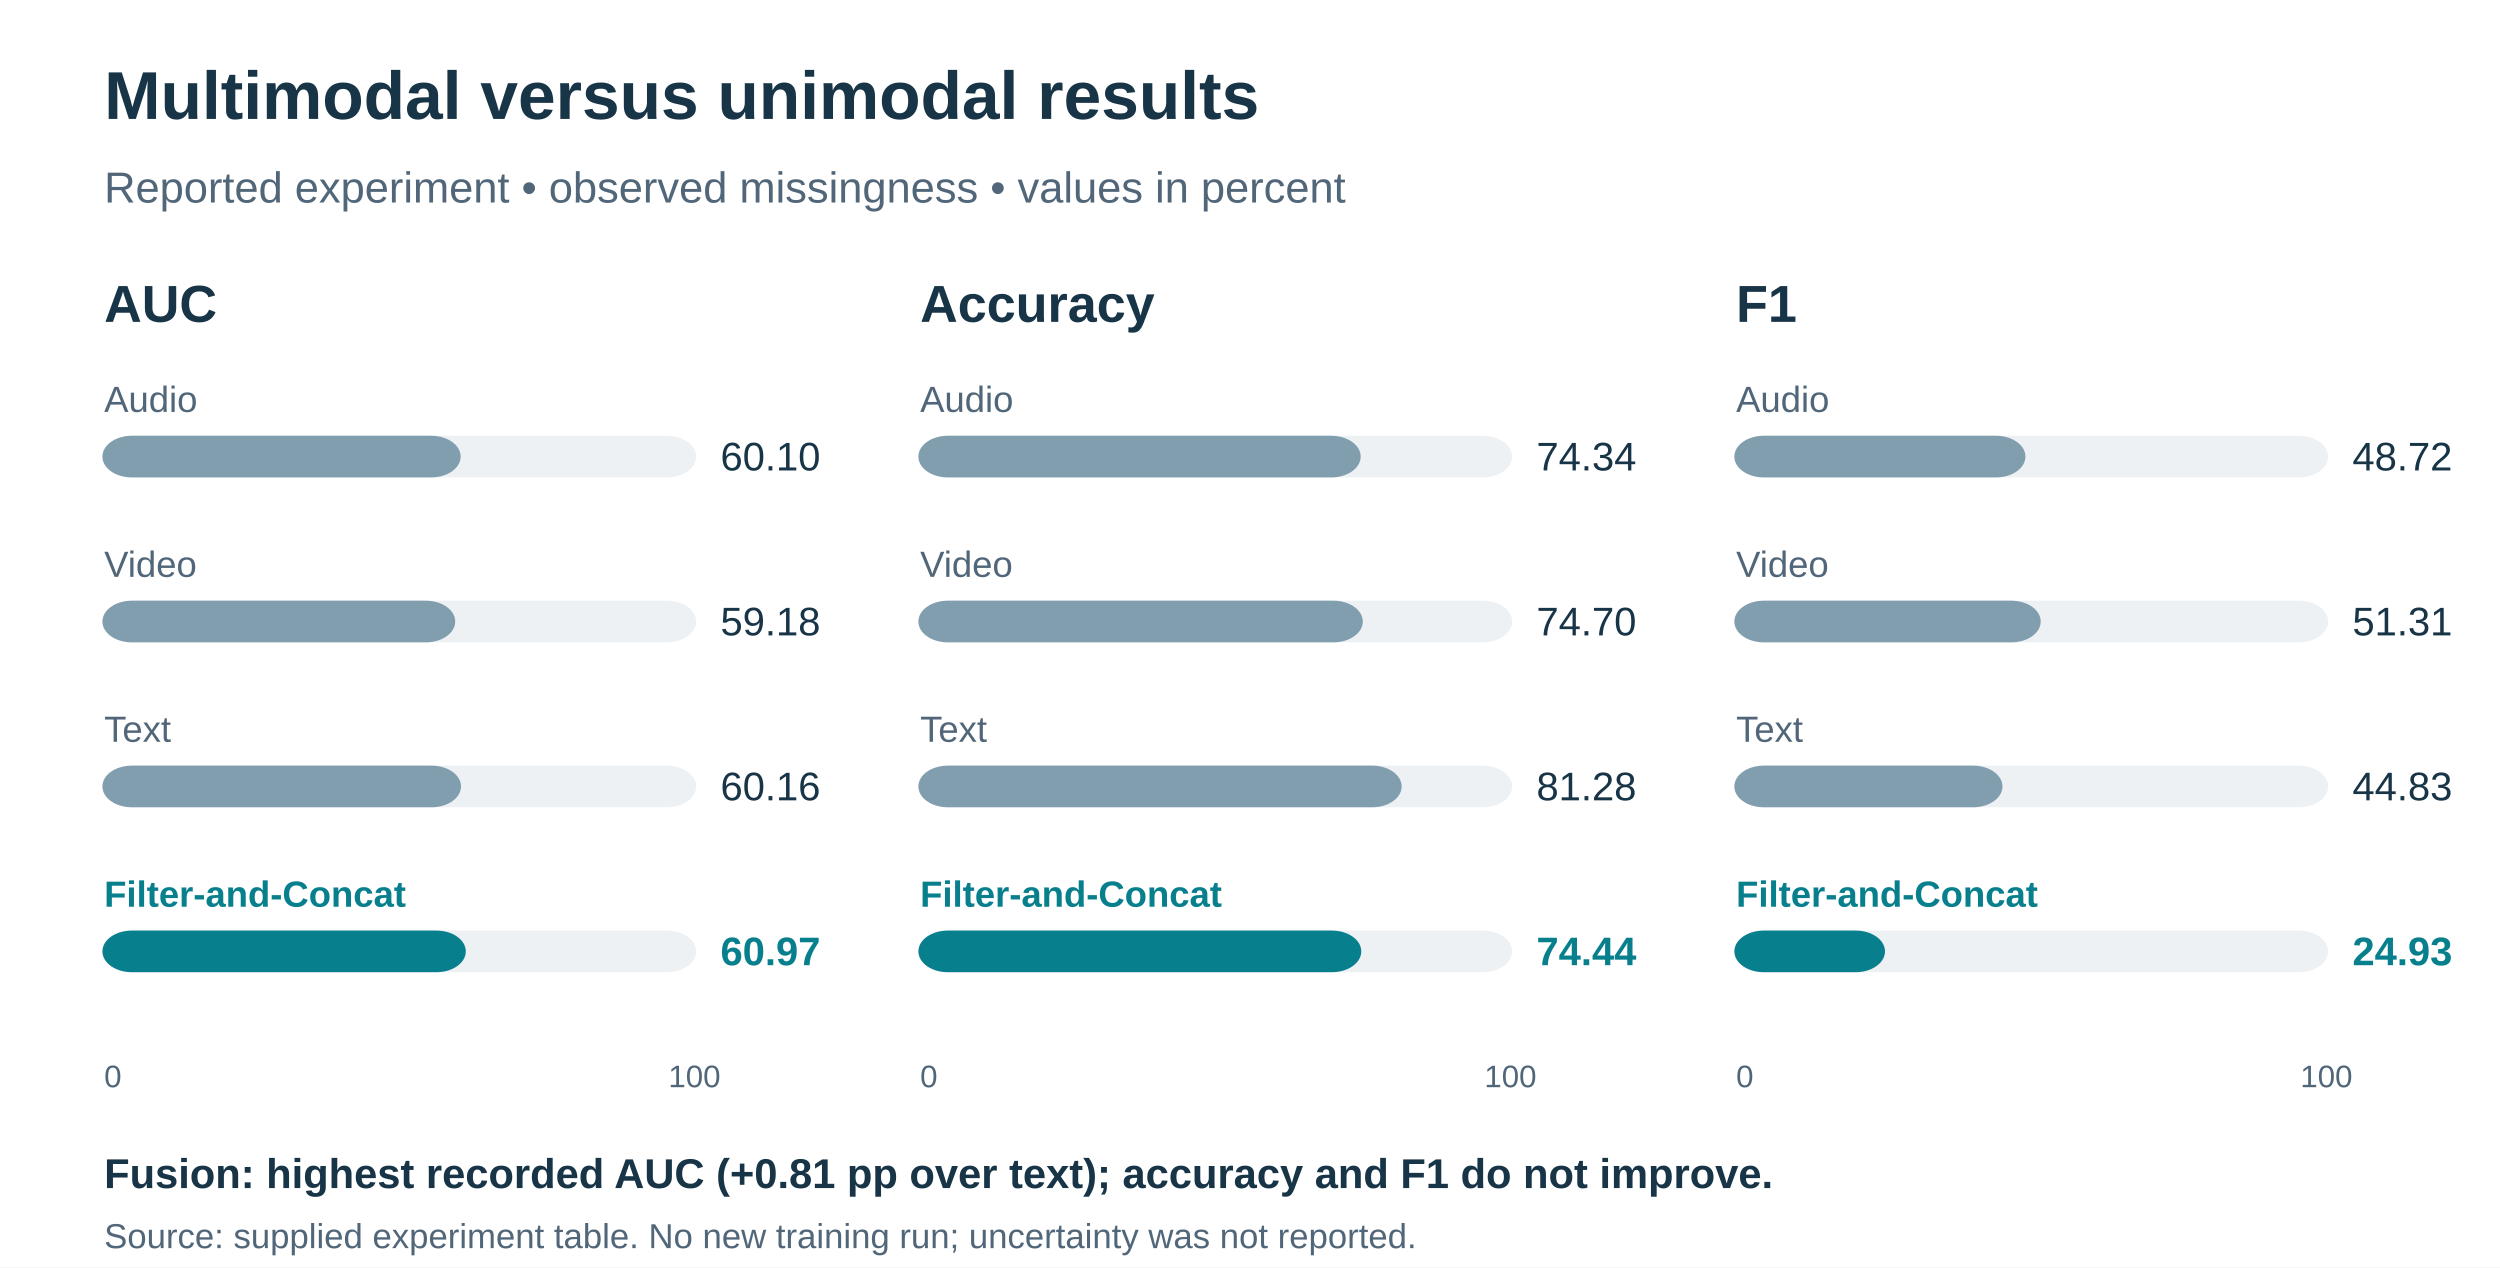
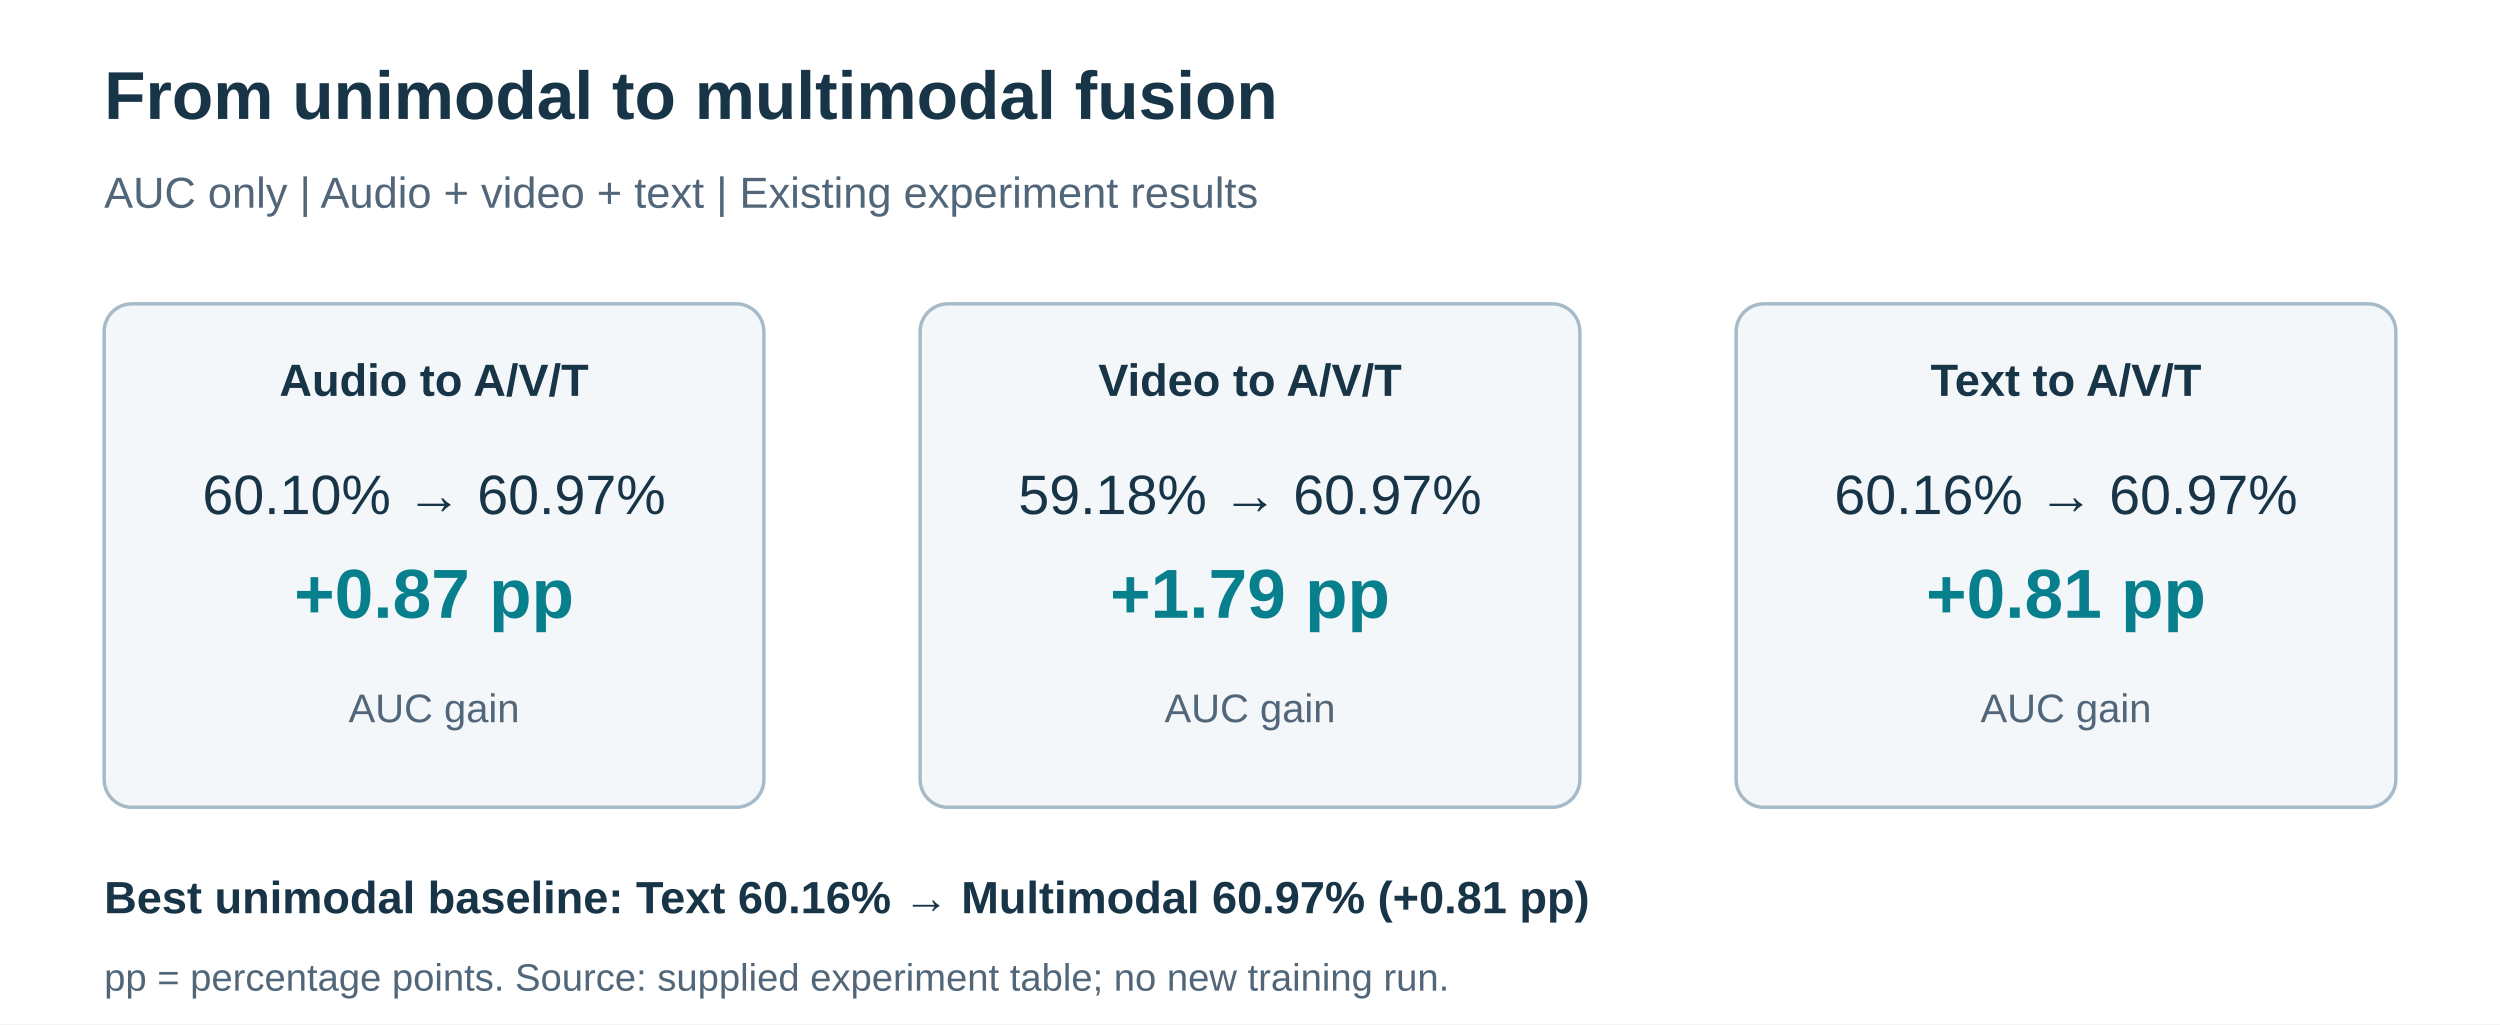
- <svg xmlns="http://www.w3.org/2000/svg" width="1440" height="730" viewBox="0 0 1440 730" role="img">
+ <svg xmlns="http://www.w3.org/2000/svg" width="1440" height="590" viewBox="0 0 1440 590" role="img">
  <rect width="100%" height="100%" fill="white" />
-   <text x="60" y="55" dominant-baseline="central" text-anchor="start" font-family="Arial, sans-serif" font-size="39" font-weight="700" fill="#183447">Multimodal versus unimodal results</text>
-   <text x="60" y="108" dominant-baseline="central" text-anchor="start" font-family="Arial, sans-serif" font-size="25" font-weight="400" fill="#516779">Reported experiment • observed missingness • values in percent</text>
-   <text x="60" y="175" dominant-baseline="central" text-anchor="start" font-family="Arial, sans-serif" font-size="30" font-weight="700" fill="#183447">AUC</text>
-   <text x="60" y="230" dominant-baseline="central" text-anchor="start" font-family="Arial, sans-serif" font-size="21" font-weight="400" fill="#516779">Audio</text>
-   <rect x="60" y="252" width="340" height="22" rx="16" fill="#edf1f4" stroke="#edf1f4" stroke-width="2" />
-   <rect x="60" y="252" width="204.34" height="22" rx="16" fill="#819eaf" stroke="#819eaf" stroke-width="2" />
-   <text x="415" y="263" dominant-baseline="central" text-anchor="start" font-family="Arial, sans-serif" font-size="23" font-weight="400" fill="#183447">60.10</text>
-   <text x="60" y="325" dominant-baseline="central" text-anchor="start" font-family="Arial, sans-serif" font-size="21" font-weight="400" fill="#516779">Video</text>
-   <rect x="60" y="347" width="340" height="22" rx="16" fill="#edf1f4" stroke="#edf1f4" stroke-width="2" />
-   <rect x="60" y="347" width="201.212" height="22" rx="16" fill="#819eaf" stroke="#819eaf" stroke-width="2" />
-   <text x="415" y="358" dominant-baseline="central" text-anchor="start" font-family="Arial, sans-serif" font-size="23" font-weight="400" fill="#183447">59.18</text>
-   <text x="60" y="420" dominant-baseline="central" text-anchor="start" font-family="Arial, sans-serif" font-size="21" font-weight="400" fill="#516779">Text</text>
-   <rect x="60" y="442" width="340" height="22" rx="16" fill="#edf1f4" stroke="#edf1f4" stroke-width="2" />
-   <rect x="60" y="442" width="204.544" height="22" rx="16" fill="#819eaf" stroke="#819eaf" stroke-width="2" />
-   <text x="415" y="453" dominant-baseline="central" text-anchor="start" font-family="Arial, sans-serif" font-size="23" font-weight="400" fill="#183447">60.16</text>
-   <text x="60" y="515" dominant-baseline="central" text-anchor="start" font-family="Arial, sans-serif" font-size="21" font-weight="700" fill="#087f8c">Filter-and-Concat</text>
-   <rect x="60" y="537" width="340" height="22" rx="16" fill="#edf1f4" stroke="#edf1f4" stroke-width="2" />
-   <rect x="60" y="537" width="207.298" height="22" rx="16" fill="#087f8c" stroke="#087f8c" stroke-width="2" />
-   <text x="415" y="548" dominant-baseline="central" text-anchor="start" font-family="Arial, sans-serif" font-size="23" font-weight="700" fill="#087f8c">60.97</text>
-   <text x="60" y="620" dominant-baseline="central" text-anchor="start" font-family="Arial, sans-serif" font-size="18" font-weight="400" fill="#516779">0</text>
-   <text x="400" y="620" dominant-baseline="central" text-anchor="middle" font-family="Arial, sans-serif" font-size="18" font-weight="400" fill="#516779">100</text>
-   <text x="530" y="175" dominant-baseline="central" text-anchor="start" font-family="Arial, sans-serif" font-size="30" font-weight="700" fill="#183447">Accuracy</text>
-   <text x="530" y="230" dominant-baseline="central" text-anchor="start" font-family="Arial, sans-serif" font-size="21" font-weight="400" fill="#516779">Audio</text>
-   <rect x="530" y="252" width="340" height="22" rx="16" fill="#edf1f4" stroke="#edf1f4" stroke-width="2" />
-   <rect x="530" y="252" width="252.756" height="22" rx="16" fill="#819eaf" stroke="#819eaf" stroke-width="2" />
-   <text x="885" y="263" dominant-baseline="central" text-anchor="start" font-family="Arial, sans-serif" font-size="23" font-weight="400" fill="#183447">74.34</text>
-   <text x="530" y="325" dominant-baseline="central" text-anchor="start" font-family="Arial, sans-serif" font-size="21" font-weight="400" fill="#516779">Video</text>
-   <rect x="530" y="347" width="340" height="22" rx="16" fill="#edf1f4" stroke="#edf1f4" stroke-width="2" />
-   <rect x="530" y="347" width="253.98" height="22" rx="16" fill="#819eaf" stroke="#819eaf" stroke-width="2" />
-   <text x="885" y="358" dominant-baseline="central" text-anchor="start" font-family="Arial, sans-serif" font-size="23" font-weight="400" fill="#183447">74.70</text>
-   <text x="530" y="420" dominant-baseline="central" text-anchor="start" font-family="Arial, sans-serif" font-size="21" font-weight="400" fill="#516779">Text</text>
-   <rect x="530" y="442" width="340" height="22" rx="16" fill="#edf1f4" stroke="#edf1f4" stroke-width="2" />
-   <rect x="530" y="442" width="276.352" height="22" rx="16" fill="#819eaf" stroke="#819eaf" stroke-width="2" />
-   <text x="885" y="453" dominant-baseline="central" text-anchor="start" font-family="Arial, sans-serif" font-size="23" font-weight="400" fill="#183447">81.28</text>
-   <text x="530" y="515" dominant-baseline="central" text-anchor="start" font-family="Arial, sans-serif" font-size="21" font-weight="700" fill="#087f8c">Filter-and-Concat</text>
-   <rect x="530" y="537" width="340" height="22" rx="16" fill="#edf1f4" stroke="#edf1f4" stroke-width="2" />
-   <rect x="530" y="537" width="253.096" height="22" rx="16" fill="#087f8c" stroke="#087f8c" stroke-width="2" />
-   <text x="885" y="548" dominant-baseline="central" text-anchor="start" font-family="Arial, sans-serif" font-size="23" font-weight="700" fill="#087f8c">74.44</text>
-   <text x="530" y="620" dominant-baseline="central" text-anchor="start" font-family="Arial, sans-serif" font-size="18" font-weight="400" fill="#516779">0</text>
-   <text x="870" y="620" dominant-baseline="central" text-anchor="middle" font-family="Arial, sans-serif" font-size="18" font-weight="400" fill="#516779">100</text>
-   <text x="1000" y="175" dominant-baseline="central" text-anchor="start" font-family="Arial, sans-serif" font-size="30" font-weight="700" fill="#183447">F1</text>
-   <text x="1000" y="230" dominant-baseline="central" text-anchor="start" font-family="Arial, sans-serif" font-size="21" font-weight="400" fill="#516779">Audio</text>
-   <rect x="1000" y="252" width="340" height="22" rx="16" fill="#edf1f4" stroke="#edf1f4" stroke-width="2" />
-   <rect x="1000" y="252" width="165.648" height="22" rx="16" fill="#819eaf" stroke="#819eaf" stroke-width="2" />
-   <text x="1355" y="263" dominant-baseline="central" text-anchor="start" font-family="Arial, sans-serif" font-size="23" font-weight="400" fill="#183447">48.72</text>
-   <text x="1000" y="325" dominant-baseline="central" text-anchor="start" font-family="Arial, sans-serif" font-size="21" font-weight="400" fill="#516779">Video</text>
-   <rect x="1000" y="347" width="340" height="22" rx="16" fill="#edf1f4" stroke="#edf1f4" stroke-width="2" />
-   <rect x="1000" y="347" width="174.454" height="22" rx="16" fill="#819eaf" stroke="#819eaf" stroke-width="2" />
-   <text x="1355" y="358" dominant-baseline="central" text-anchor="start" font-family="Arial, sans-serif" font-size="23" font-weight="400" fill="#183447">51.31</text>
-   <text x="1000" y="420" dominant-baseline="central" text-anchor="start" font-family="Arial, sans-serif" font-size="21" font-weight="400" fill="#516779">Text</text>
-   <rect x="1000" y="442" width="340" height="22" rx="16" fill="#edf1f4" stroke="#edf1f4" stroke-width="2" />
-   <rect x="1000" y="442" width="152.422" height="22" rx="16" fill="#819eaf" stroke="#819eaf" stroke-width="2" />
-   <text x="1355" y="453" dominant-baseline="central" text-anchor="start" font-family="Arial, sans-serif" font-size="23" font-weight="400" fill="#183447">44.83</text>
-   <text x="1000" y="515" dominant-baseline="central" text-anchor="start" font-family="Arial, sans-serif" font-size="21" font-weight="700" fill="#087f8c">Filter-and-Concat</text>
-   <rect x="1000" y="537" width="340" height="22" rx="16" fill="#edf1f4" stroke="#edf1f4" stroke-width="2" />
-   <rect x="1000" y="537" width="84.762" height="22" rx="16" fill="#087f8c" stroke="#087f8c" stroke-width="2" />
-   <text x="1355" y="548" dominant-baseline="central" text-anchor="start" font-family="Arial, sans-serif" font-size="23" font-weight="700" fill="#087f8c">24.93</text>
-   <text x="1000" y="620" dominant-baseline="central" text-anchor="start" font-family="Arial, sans-serif" font-size="18" font-weight="400" fill="#516779">0</text>
-   <text x="1340" y="620" dominant-baseline="central" text-anchor="middle" font-family="Arial, sans-serif" font-size="18" font-weight="400" fill="#516779">100</text>
-   <text x="60" y="676" dominant-baseline="central" text-anchor="start" font-family="Arial, sans-serif" font-size="24" font-weight="700" fill="#183447">Fusion: highest recorded AUC (+0.81 pp over text); accuracy and F1 do not improve.</text>
-   <text x="60" y="712" dominant-baseline="central" text-anchor="start" font-family="Arial, sans-serif" font-size="20" font-weight="400" fill="#516779">Source: supplied experiment table. No new training run; uncertainty was not reported.</text>
+   <text x="60" y="55" dominant-baseline="central" text-anchor="start" font-family="Arial, sans-serif" font-size="39" font-weight="700" fill="#183447">From unimodal to multimodal fusion</text>
+   <text x="60" y="111" dominant-baseline="central" text-anchor="start" font-family="Arial, sans-serif" font-size="25" font-weight="400" fill="#516779">AUC only | Audio + video + text | Existing experiment results</text>
+   <rect x="60" y="175" width="380" height="290" rx="16" fill="#f4f7fa" stroke="#a6bac8" stroke-width="2" />
+   <text x="250" y="219" dominant-baseline="central" text-anchor="middle" font-family="Arial, sans-serif" font-size="26" font-weight="700" fill="#183447">Audio to A/V/T</text>
+   <text x="250" y="285" dominant-baseline="central" text-anchor="middle" font-family="Arial, sans-serif" font-size="32" font-weight="400" fill="#183447">60.10%  →  60.97%</text>
+   <text x="250" y="342" dominant-baseline="central" text-anchor="middle" font-family="Arial, sans-serif" font-size="40" font-weight="700" fill="#087f8c">+0.87 pp</text>
+   <text x="250" y="408" dominant-baseline="central" text-anchor="middle" font-family="Arial, sans-serif" font-size="23" font-weight="400" fill="#516779">AUC gain</text>
+   <rect x="530" y="175" width="380" height="290" rx="16" fill="#f4f7fa" stroke="#a6bac8" stroke-width="2" />
+   <text x="720" y="219" dominant-baseline="central" text-anchor="middle" font-family="Arial, sans-serif" font-size="26" font-weight="700" fill="#183447">Video to A/V/T</text>
+   <text x="720" y="285" dominant-baseline="central" text-anchor="middle" font-family="Arial, sans-serif" font-size="32" font-weight="400" fill="#183447">59.18%  →  60.97%</text>
+   <text x="720" y="342" dominant-baseline="central" text-anchor="middle" font-family="Arial, sans-serif" font-size="40" font-weight="700" fill="#087f8c">+1.79 pp</text>
+   <text x="720" y="408" dominant-baseline="central" text-anchor="middle" font-family="Arial, sans-serif" font-size="23" font-weight="400" fill="#516779">AUC gain</text>
+   <rect x="1000" y="175" width="380" height="290" rx="16" fill="#f4f7fa" stroke="#a6bac8" stroke-width="2" />
+   <text x="1190" y="219" dominant-baseline="central" text-anchor="middle" font-family="Arial, sans-serif" font-size="26" font-weight="700" fill="#183447">Text to A/V/T</text>
+   <text x="1190" y="285" dominant-baseline="central" text-anchor="middle" font-family="Arial, sans-serif" font-size="32" font-weight="400" fill="#183447">60.16%  →  60.97%</text>
+   <text x="1190" y="342" dominant-baseline="central" text-anchor="middle" font-family="Arial, sans-serif" font-size="40" font-weight="700" fill="#087f8c">+0.81 pp</text>
+   <text x="1190" y="408" dominant-baseline="central" text-anchor="middle" font-family="Arial, sans-serif" font-size="23" font-weight="400" fill="#516779">AUC gain</text>
+   <text x="60" y="517" dominant-baseline="central" text-anchor="start" font-family="Arial, sans-serif" font-size="26" font-weight="700" fill="#183447">Best unimodal baseline: Text 60.16%  →  Multimodal 60.97% (+0.81 pp)</text>
+   <text x="60" y="563" dominant-baseline="central" text-anchor="start" font-family="Arial, sans-serif" font-size="22" font-weight="400" fill="#516779">pp = percentage points. Source: supplied experiment table; no new training run.</text>
</svg>
